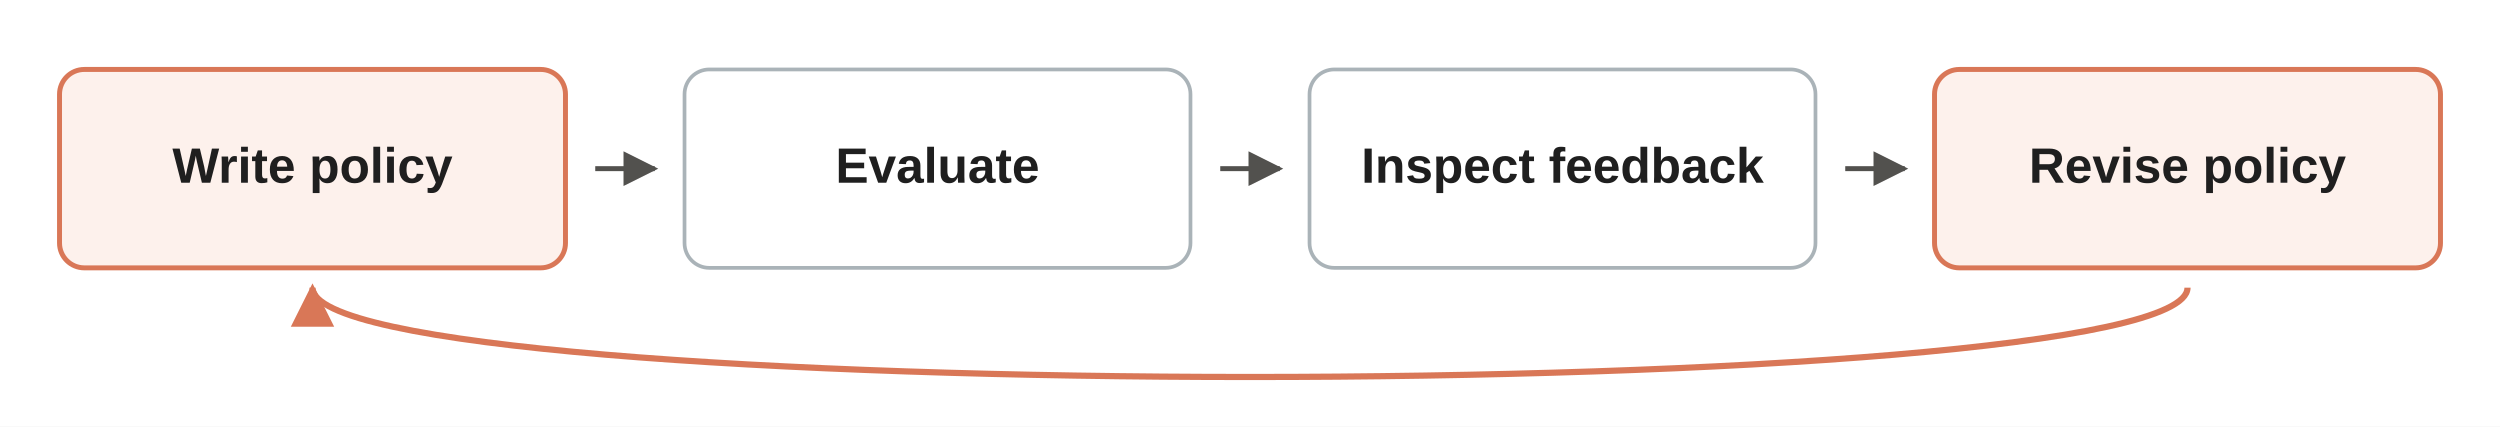
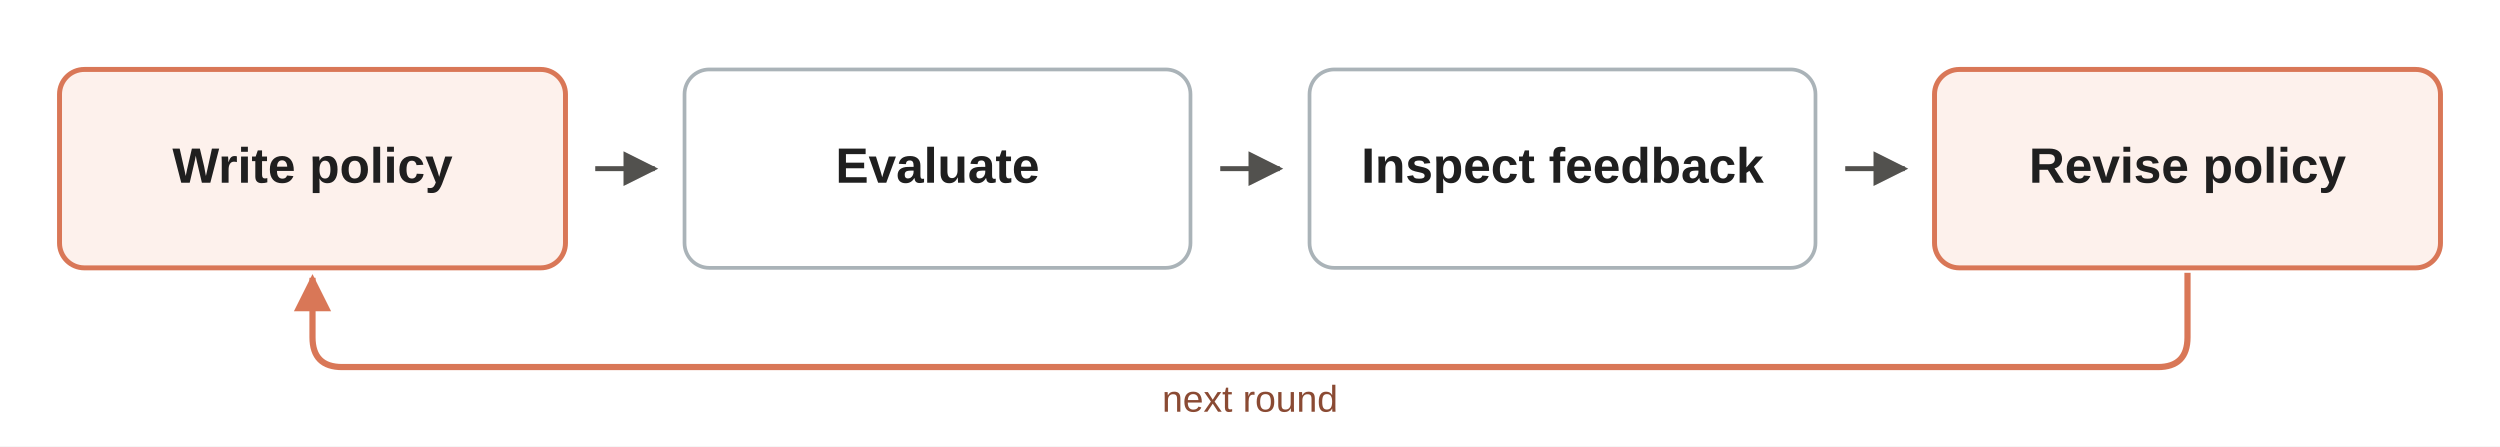
- <svg xmlns="http://www.w3.org/2000/svg" width="1008" height="172" viewBox="0 0 1008 172" role="img" aria-labelledby="title desc">
+ <svg xmlns="http://www.w3.org/2000/svg" width="1008" height="180" viewBox="0 0 1008 180" role="img" aria-labelledby="title desc">
  <defs>
    <marker id="arrow" viewBox="0 0 10 10" refX="9" refY="5" markerWidth="7" markerHeight="7" orient="auto">
      <path d="M 0 0 L 10 5 L 0 10 z" fill="#52514e" />
    </marker>
-     <marker id="loop-arrow" viewBox="0 0 10 10" refX="9" refY="5" markerWidth="7" markerHeight="7" orient="auto">
+     <marker id="loop-arrow" viewBox="0 0 10 10" refX="9" refY="5" markerWidth="6" markerHeight="6" orient="auto">
      <path d="M 0 0 L 10 5 L 0 10 z" fill="#d97757" />
    </marker>
    <style>
      .box { fill: #ffffff; stroke: #aab3b8; stroke-width: 1.5; }
      .agent { fill: #fdf1ec; stroke: #d97757; stroke-width: 2; }
      .label { font: 700 20px Arial, sans-serif; fill: #1f1f1f; text-anchor: middle; dominant-baseline: middle; }
      .arrow { fill: none; stroke: #52514e; stroke-width: 2; marker-end: url(#arrow); }
      .loop { fill: none; stroke: #d97757; stroke-width: 2.5; marker-end: url(#loop-arrow); }
    </style>
  </defs>
-   <rect width="1008" height="172" fill="#ffffff" />
+   <rect width="1008" height="180" fill="#ffffff" />
  <rect class="agent" x="24" y="28" width="204" height="80" rx="10" />
  <text class="label" x="126" y="68">Write policy</text>
  <path class="arrow" d="M 240 68 H 264" />
  <rect class="box" x="276" y="28" width="204" height="80" rx="10" />
  <text class="label" x="378" y="68">Evaluate</text>
  <path class="arrow" d="M 492 68 H 516" />
  <rect class="box" x="528" y="28" width="204" height="80" rx="10" />
  <text class="label" x="630" y="68">Inspect feedback</text>
  <path class="arrow" d="M 744 68 H 768" />
  <rect class="agent" x="780" y="28" width="204" height="80" rx="10" />
  <text class="label" x="882" y="68">Revise policy</text>
-   <path class="loop" d="M 882 116 C 882 164, 126 164, 126 116" />
+   <path class="loop" d="M 882 110 V 136 Q 882 148 870 148 H 138 Q 126 148 126 136 V 112" />
+   <text x="504" y="166" text-anchor="middle" style="font: 15px Arial, sans-serif; fill: #8a4a33;">next round</text>
</svg>
